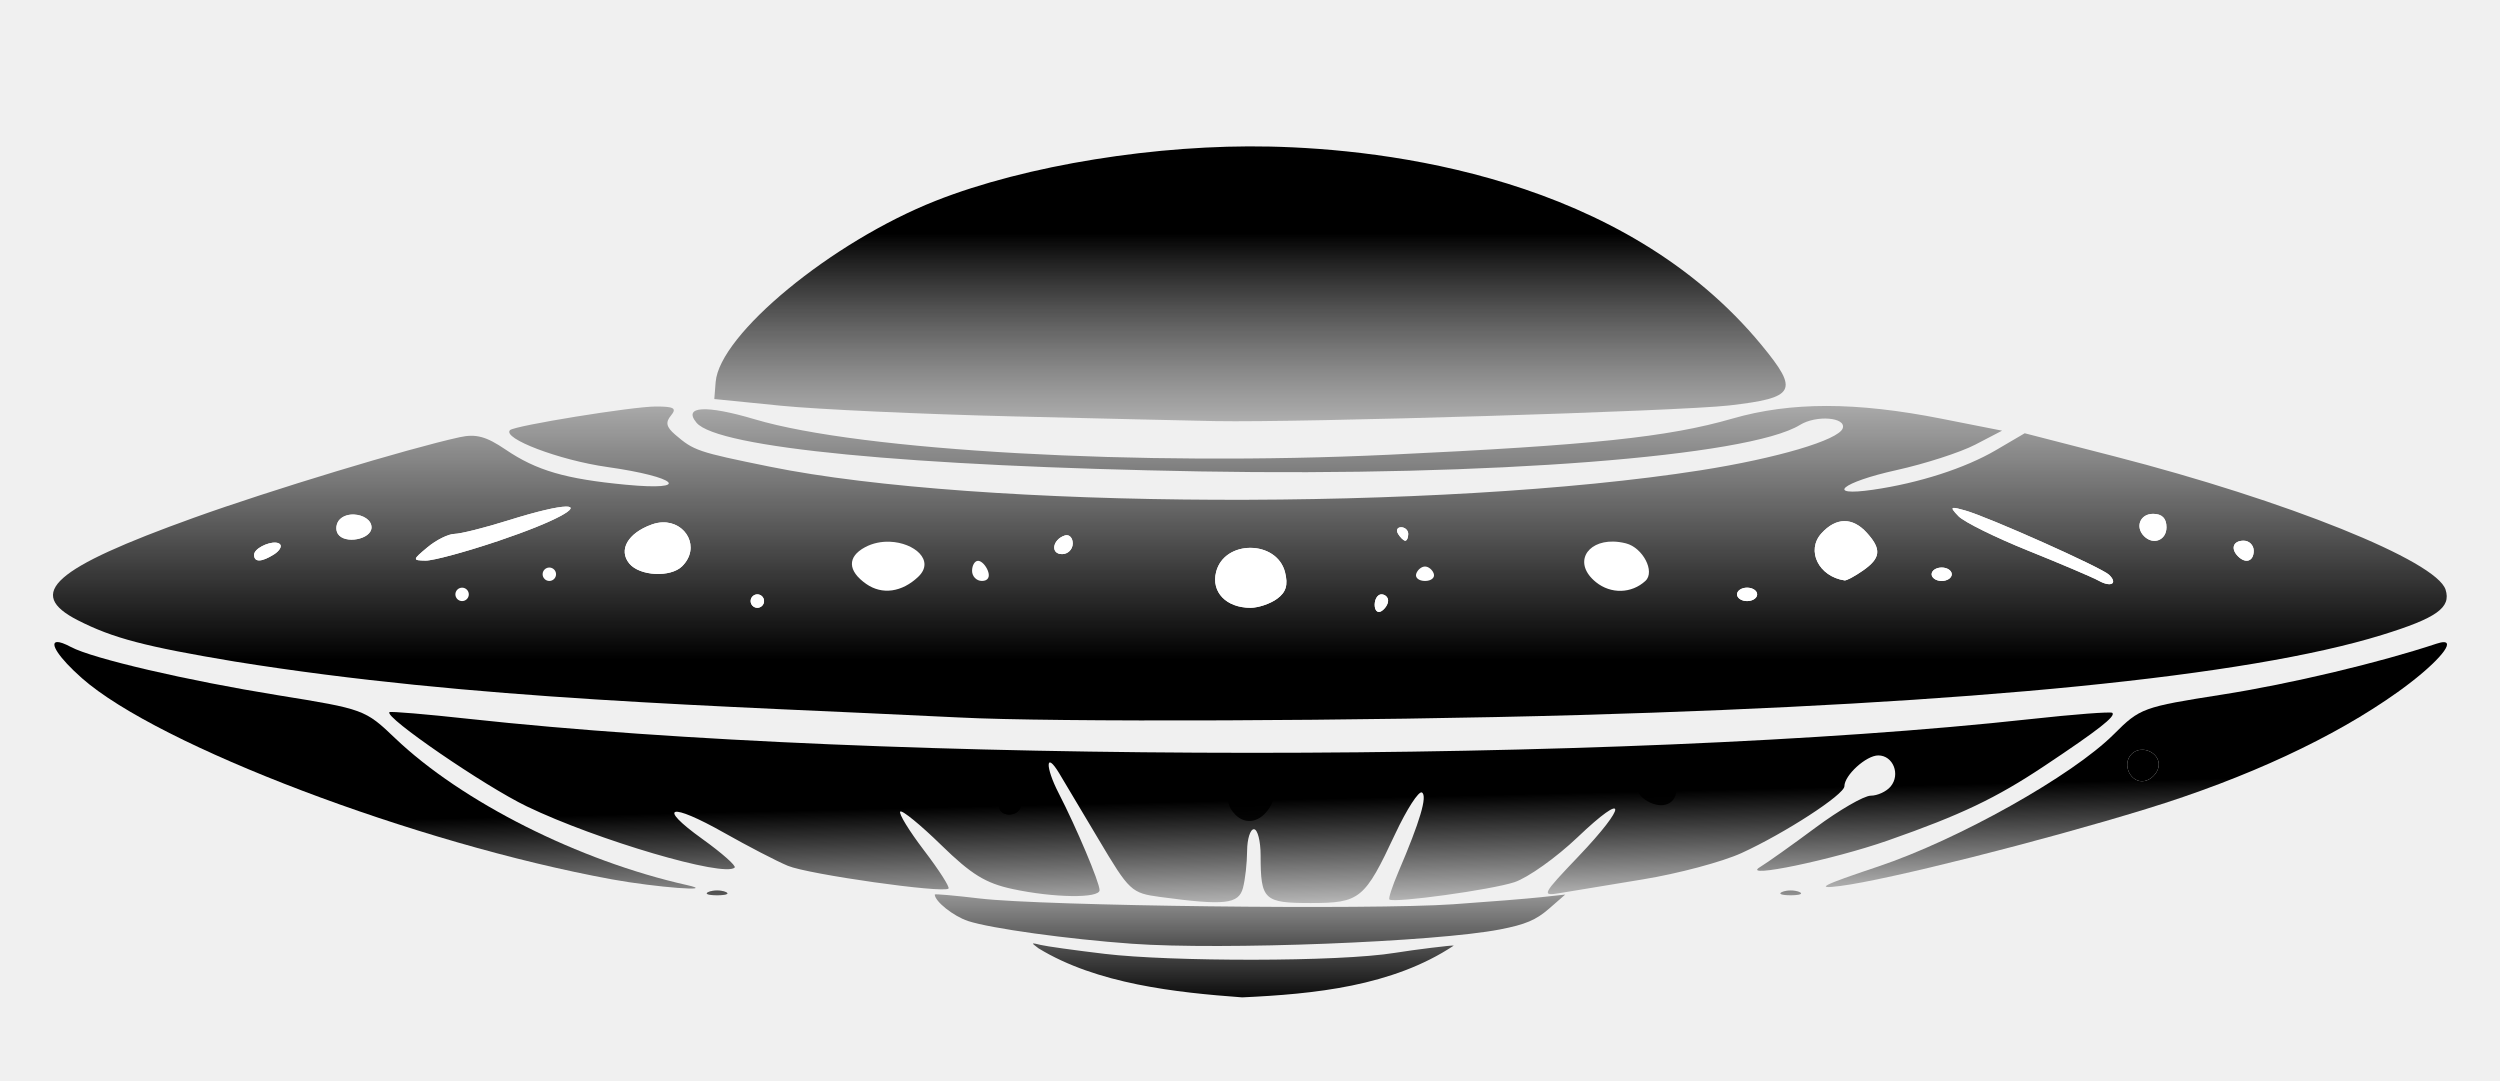
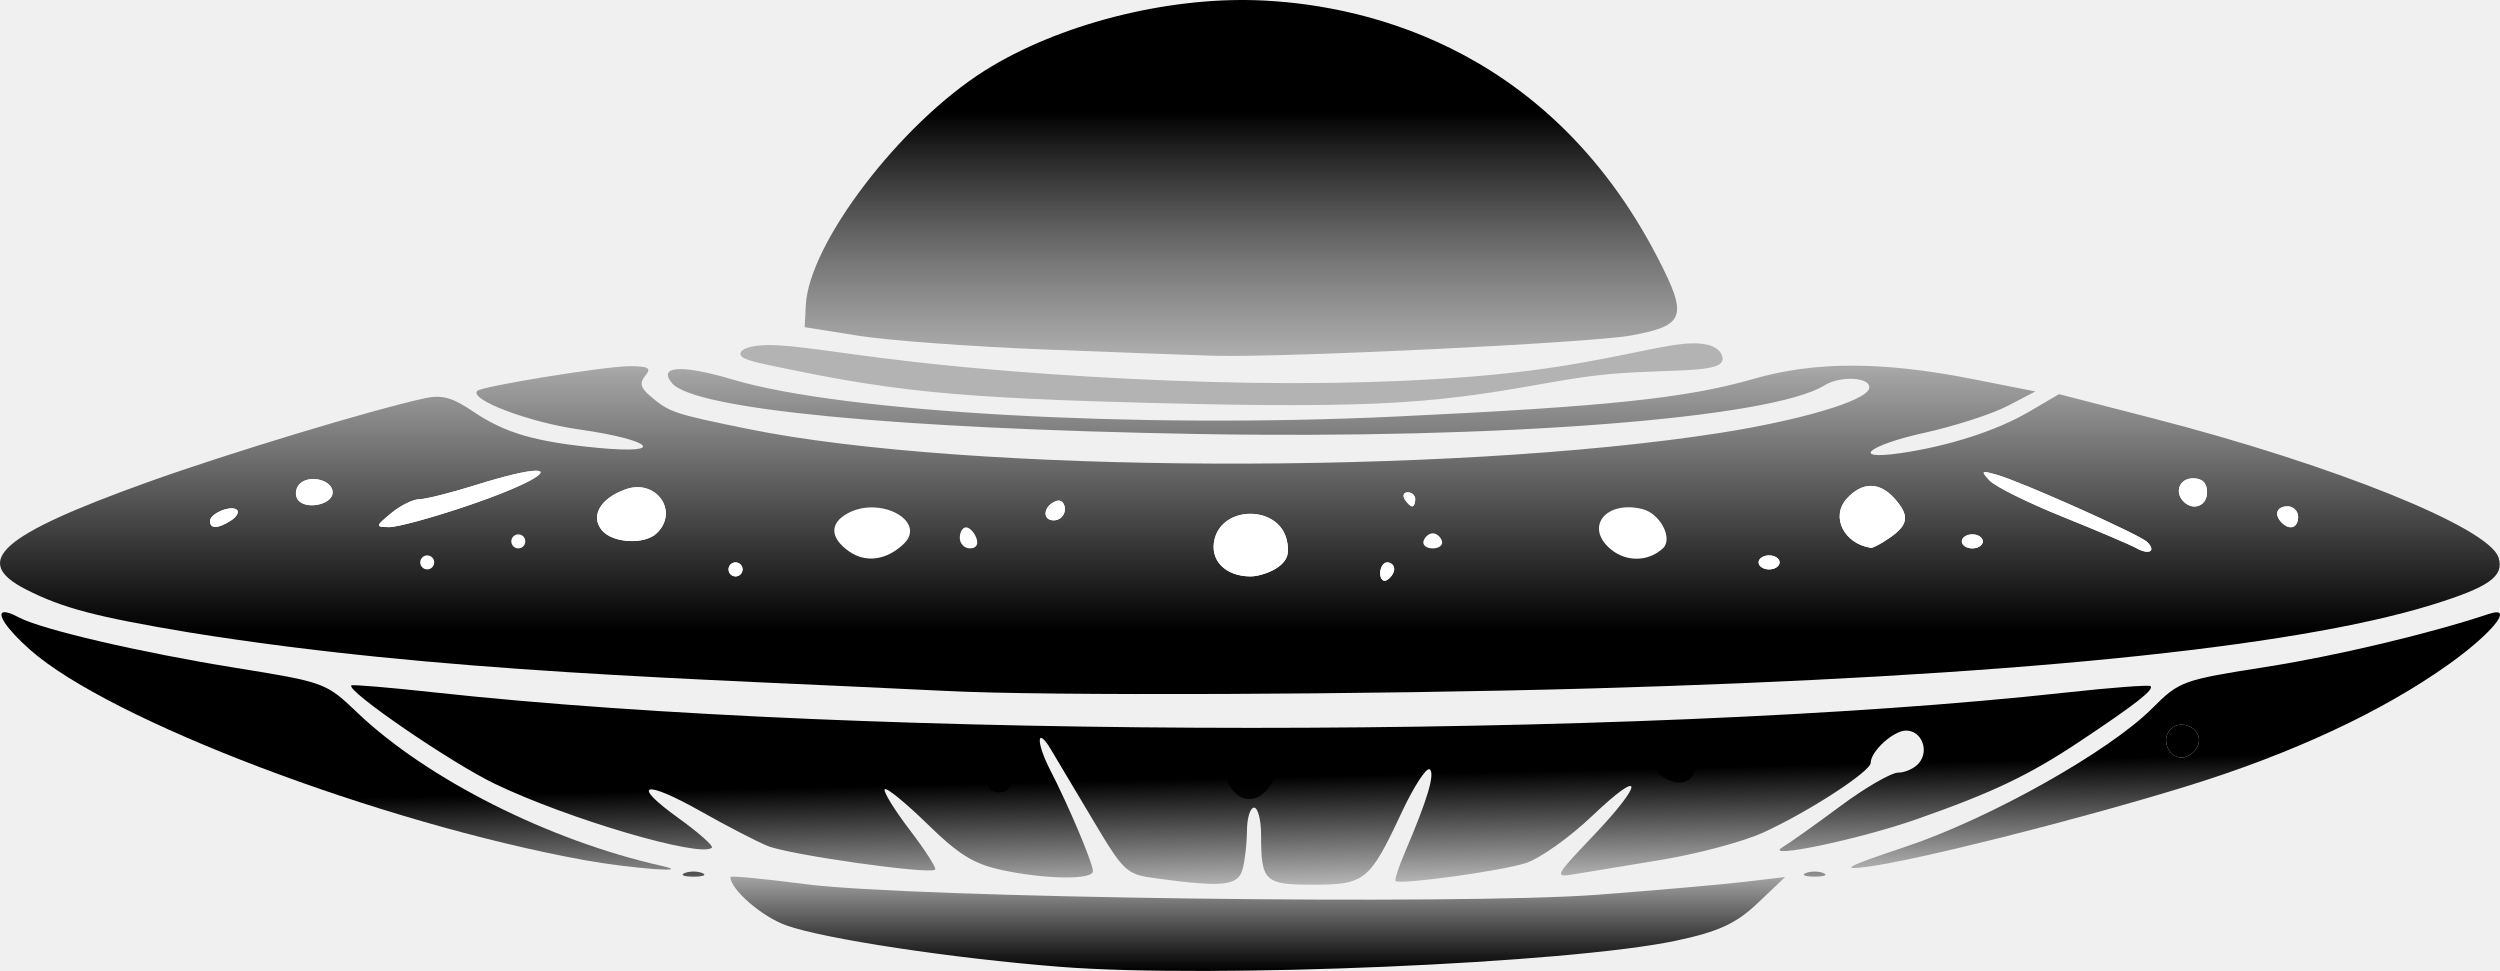
- <svg xmlns="http://www.w3.org/2000/svg" xmlns:xlink="http://www.w3.org/1999/xlink" version="1.1" id="svg1" width="356.778" height="154.187" viewBox="0 0 356.778 154.187">
+ <svg xmlns="http://www.w3.org/2000/svg" xmlns:xlink="http://www.w3.org/1999/xlink" version="1.1" id="svg1" width="341.655" height="132.691" viewBox="0 0 341.655 132.691">
  <defs id="defs1">
    <linearGradient id="linearGradient9">
      <stop style="stop-color:#000000;stop-opacity:1;" offset="0" id="stop9" />
      <stop style="stop-color:#000000;stop-opacity:0;" offset="1" id="stop10" />
    </linearGradient>
    <linearGradient id="linearGradient5">
      <stop style="stop-color:#000000;stop-opacity:1;" offset="0" id="stop5" />
      <stop style="stop-color:#000000;stop-opacity:0;" offset="1" id="stop6" />
    </linearGradient>
    <linearGradient id="linearGradient3">
      <stop style="stop-color:#000000;stop-opacity:1" offset="0" id="stop3" />
      <stop style="stop-color:#000000;stop-opacity:0;" offset="1" id="stop4" />
    </linearGradient>
    <linearGradient id="linearGradient1">
      <stop style="stop-color:#000000;stop-opacity:1" offset="0" id="stop1" />
      <stop style="stop-color:#808080;stop-opacity:0.184" offset="1" id="stop2" />
    </linearGradient>
-     <linearGradient xlink:href="#linearGradient1" id="linearGradient2" x1="178.683" y1="26.507" x2="178.683" y2="78.192" gradientUnits="userSpaceOnUse" gradientTransform="matrix(1.053276,0,0,0.7527048,-6.999044,13.36165)" />
-     <linearGradient xlink:href="#linearGradient3" id="linearGradient4" x1="171.465" y1="94.17" x2="171.465" y2="42.688" gradientUnits="userSpaceOnUse" />
+     <linearGradient xlink:href="#linearGradient1" id="linearGradient2" x1="178.683" y1="26.507" x2="178.683" y2="78.192" gradientUnits="userSpaceOnUse" gradientTransform="matrix(0.8212979,0,0,0.9333088,25.02591,-9.333026)" />
+     <linearGradient xlink:href="#linearGradient3" id="linearGradient4" x1="171.465" y1="94.17" x2="171.465" y2="42.688" gradientUnits="userSpaceOnUse" gradientTransform="translate(-7.561347,-7.965262)" />
    <linearGradient xlink:href="#linearGradient5" id="linearGradient6" x1="178.505" y1="114.227" x2="178.946" y2="133.789" gradientUnits="userSpaceOnUse" />
-     <linearGradient xlink:href="#linearGradient9" id="linearGradient10" x1="177.074" y1="152.187" x2="177.074" y2="111.503" gradientUnits="userSpaceOnUse" />
-     <linearGradient xlink:href="#linearGradient9" id="linearGradient7" gradientUnits="userSpaceOnUse" x1="177.074" y1="154.187" x2="177.074" y2="111.503" />
-     <linearGradient xlink:href="#linearGradient9" id="linearGradient8" gradientUnits="userSpaceOnUse" x1="177.074" y1="154.187" x2="177.074" y2="111.503" />
+     <linearGradient xlink:href="#linearGradient9" id="linearGradient8" gradientUnits="userSpaceOnUse" x1="176.691" y1="139.911" x2="176.691" y2="121.926" gradientTransform="matrix(0.9592314,0,0,1.047007,0.2427673,-13.83237)" />
+     <linearGradient xlink:href="#linearGradient5" id="linearGradient7" gradientUnits="userSpaceOnUse" x1="178.505" y1="114.227" x2="178.946" y2="133.789" />
+     <linearGradient xlink:href="#linearGradient5" id="linearGradient10" gradientUnits="userSpaceOnUse" x1="178.505" y1="114.227" x2="178.946" y2="133.789" />
+     <linearGradient xlink:href="#linearGradient5" id="linearGradient11" gradientUnits="userSpaceOnUse" x1="178.505" y1="114.227" x2="178.946" y2="133.789" />
+     <linearGradient xlink:href="#linearGradient5" id="linearGradient12" gradientUnits="userSpaceOnUse" x1="178.505" y1="114.227" x2="178.946" y2="133.789" />
+     <linearGradient xlink:href="#linearGradient5" id="linearGradient13" gradientUnits="userSpaceOnUse" x1="178.505" y1="114.227" x2="178.946" y2="133.789" />
+     <linearGradient xlink:href="#linearGradient5" id="linearGradient14" gradientUnits="userSpaceOnUse" x1="178.505" y1="114.227" x2="178.946" y2="133.789" />
+     <linearGradient xlink:href="#linearGradient5" id="linearGradient15" gradientUnits="userSpaceOnUse" x1="178.505" y1="114.227" x2="178.946" y2="133.789" />
+     <linearGradient xlink:href="#linearGradient5" id="linearGradient16" gradientUnits="userSpaceOnUse" x1="178.505" y1="114.227" x2="178.946" y2="133.789" />
+     <linearGradient xlink:href="#linearGradient5" id="linearGradient17" gradientUnits="userSpaceOnUse" x1="178.505" y1="114.227" x2="178.946" y2="133.789" />
+     <linearGradient xlink:href="#linearGradient5" id="linearGradient18" gradientUnits="userSpaceOnUse" x1="178.505" y1="114.227" x2="178.946" y2="133.789" />
+     <linearGradient xlink:href="#linearGradient5" id="linearGradient19" gradientUnits="userSpaceOnUse" x1="178.505" y1="114.227" x2="178.946" y2="133.789" />
+     <linearGradient xlink:href="#linearGradient5" id="linearGradient20" gradientUnits="userSpaceOnUse" x1="178.505" y1="114.227" x2="178.946" y2="133.789" />
+     <linearGradient xlink:href="#linearGradient5" id="linearGradient21" gradientUnits="userSpaceOnUse" x1="178.505" y1="114.227" x2="178.946" y2="133.789" />
+     <linearGradient xlink:href="#linearGradient5" id="linearGradient22" gradientUnits="userSpaceOnUse" x1="178.505" y1="114.227" x2="178.946" y2="133.789" />
+     <linearGradient xlink:href="#linearGradient5" id="linearGradient23" gradientUnits="userSpaceOnUse" x1="178.505" y1="114.227" x2="178.946" y2="133.789" />
+     <linearGradient xlink:href="#linearGradient5" id="linearGradient24" gradientUnits="userSpaceOnUse" x1="178.505" y1="114.227" x2="178.946" y2="133.789" />
+     <linearGradient xlink:href="#linearGradient5" id="linearGradient25" gradientUnits="userSpaceOnUse" x1="178.505" y1="114.227" x2="178.946" y2="133.789" />
  </defs>
-   <path d="m 260.706,57.935 c -4.893,0 -9.298,0.597 -13.463,1.799 -9.205,2.658 -20.05,3.799 -49.053,5.162 -35.475,1.667 -75.369,-0.561 -90.455,-5.052 -6.994,-2.082 -10.305,-1.891 -8.338,0.479 2.967,3.575 30.342,6.222 71.888,6.954 41.385,0.729 78.312,-2.136 85.598,-6.64 2.315,-1.431 6.618,-1.09 6.094,0.484 -0.557,1.67 -9.438,4.295 -20.288,5.996 C 205.548,72.943 139.699,72.681 109.809,66.589 99.555,64.5 99.025,64.32 96.355,62.028 95.086,60.938 94.94,60.28 95.753,59.301 c 0.863,-1.04 0.444,-1.289 -2.157,-1.289 -3.313,0 -20.171,2.734 -20.807,3.37 -1.177,1.177 7.037,4.293 13.87,5.263 10.072,1.43 12.178,3.434 2.66,2.531 C 80.706,68.359 76.555,67.146 72.168,64.169 69.375,62.274 67.926,61.884 65.59,62.396 58.203,64.014 38.58,69.961 27.675,73.886 7.58,81.117 3.557,84.676 11.124,88.527 c 5.004,2.547 9.545,3.741 22.351,5.88 34.179,5.5 68.83,6.267 103.336,7.981 v 0 c 13.335,0.7 58.15,0.524 88.579,-0.348 56.293,-1.613 95.391,-5.51 114.51,-11.415 7.848,-2.424 9.928,-3.903 9.112,-6.473 -1.304,-4.11 -22.603,-12.682 -47.312,-19.04 l -12.75,-3.281 -4.113,2.411 c -4.408,2.583 -10.982,4.701 -17.551,5.652 -6.951,1.007 -4.468,-1.07 3.352,-2.802 4.082,-0.904 9.145,-2.54 11.252,-3.636 l 3.83,-1.994 -8.619,-1.704 c -6.122,-1.21 -11.503,-1.818 -16.395,-1.822 z M 80.747,72.296 c 2.254,-0.04 -1.112,2.018 -9.516,4.859 -4.684,1.583 -9.404,2.866 -10.491,2.849 -1.902,-0.031 -1.89,-0.102 0.286,-1.915 1.243,-1.036 2.967,-1.887 3.83,-1.897 0.863,-0.01 4.3,-0.869 7.638,-1.915 4.347,-1.363 7.071,-1.96 8.252,-1.981 z m 198.056,0.189 c 0.241,-0.018 0.776,0.116 1.65,0.365 3.393,0.967 19.453,8.142 20.525,9.17 1.302,1.248 0.298,1.841 -1.455,0.86 -0.826,-0.462 -5.348,-2.388 -10.047,-4.279 -4.7,-1.892 -9.19,-4.113 -9.98,-4.936 -0.766,-0.798 -1.044,-1.153 -0.692,-1.18 z m 28.463,0.847 c 1.277,0 1.915,0.638 1.915,1.915 0,1.846 -1.875,2.594 -3.193,1.276 -1.318,-1.318 -0.568,-3.191 1.277,-3.191 z m -256.738,0.099 c 1.258,0.052 2.491,0.764 2.491,1.829 0,1.722 -3.855,2.455 -4.807,0.915 -0.373,-0.603 -0.242,-1.529 0.288,-2.059 0.51,-0.51 1.273,-0.716 2.027,-0.685 z m -11.188,4.006 c 0.262,0.017 0.479,0.09 0.621,0.232 0.304,0.304 -0.079,0.956 -0.855,1.446 -1.791,1.132 -2.845,1.155 -2.845,0.063 0,-0.863 1.945,-1.818 3.079,-1.741 z" id="path931" style="fill:url(#linearGradient4);stroke-width:0.958" />
-   <g id="g8" style="fill:url(#linearGradient10)" transform="matrix(0.598793,0,0,0.598793,71.23757,51.20687)">
-     <path d="m 127.323,139.33 c 0.21,-0.014 0.771,0.12 1.71,0.354 1.317,0.328 8.212,1.291 15.322,2.138 15.543,1.851 55.703,1.957 69.172,-0.25 4.477,-0.733 13.808,-1.877 13.989,-1.725 -14.648,9.724 -33.366,11.555 -50.441,12.341 -15.81,-1.163 -34.61,-3.191 -48.52,-11.683 -1.097,-0.812 -1.538,-1.153 -1.231,-1.175 z" id="path1093" style="fill:url(#linearGradient7);stroke-width:0.958" />
-     <path d="m 103.815,127.675 c 0,-0.183 4.83,0.242 10.733,0.946 14.947,1.783 93.303,2.737 112.842,1.375 8.296,-0.578 17.695,-1.334 20.886,-1.68 l 5.802,-0.63 -3.912,3.404 c -3.06,2.663 -5.584,3.729 -11.603,4.9 -15.33,2.982 -66.197,4.962 -87.754,3.417 -15.315,-1.098 -33.709,-3.65 -39.07,-5.42 -3.48,-1.149 -7.923,-4.689 -7.923,-6.312 z" id="path1079" style="fill:url(#linearGradient8);stroke-width:1.054" />
+   <path d="m 253.144,49.97 c -4.893,0 -9.298,0.597 -13.463,1.799 -9.205,2.658 -20.05,3.799 -49.053,5.162 -35.475,1.667 -75.369,-0.561 -90.455,-5.052 -6.994,-2.082 -10.305,-1.891 -8.338,0.479 2.967,3.575 30.342,6.222 71.888,6.954 41.385,0.729 78.312,-2.136 85.598,-6.64 2.315,-1.431 6.618,-1.09 6.094,0.484 -0.557,1.67 -9.438,4.295 -20.288,5.996 C 197.987,64.977 132.137,64.715 102.247,58.624 91.994,56.535 91.463,56.355 88.794,54.062 87.525,52.973 87.379,52.315 88.192,51.335 c 0.863,-1.04 0.444,-1.289 -2.157,-1.289 -3.313,0 -20.171,2.734 -20.807,3.37 -1.177,1.177 7.037,4.293 13.87,5.263 10.072,1.43 12.178,3.434 2.66,2.531 C 73.145,60.393 68.994,59.181 64.607,56.204 61.814,54.309 60.364,53.919 58.029,54.431 50.642,56.049 31.018,61.996 20.113,65.92 0.019,73.152 -4.005,76.71 3.563,80.561 c 5.004,2.547 9.545,3.741 22.351,5.88 34.179,5.5 68.83,6.267 103.336,7.981 v 0 c 13.335,0.7 58.15,0.524 88.579,-0.348 56.293,-1.613 95.391,-5.51 114.51,-11.415 7.848,-2.424 9.928,-3.903 9.112,-6.473 -1.304,-4.11 -22.603,-12.682 -47.312,-19.04 l -12.75,-3.281 -4.113,2.411 c -4.408,2.583 -10.982,4.701 -17.551,5.652 -6.951,1.007 -4.468,-1.07 3.352,-2.802 4.082,-0.904 9.145,-2.54 11.252,-3.636 l 3.83,-1.994 -8.619,-1.704 C 263.418,50.583 258.037,49.976 253.144,49.972 Z M 73.186,64.331 c 2.254,-0.04 -1.112,2.018 -9.516,4.859 -4.684,1.583 -9.404,2.866 -10.491,2.849 -1.902,-0.031 -1.89,-0.102 0.286,-1.915 1.243,-1.036 2.967,-1.887 3.83,-1.897 0.863,-0.01 4.3,-0.869 7.638,-1.915 4.347,-1.363 7.071,-1.96 8.252,-1.981 z m 198.056,0.189 c 0.241,-0.018 0.776,0.116 1.65,0.365 3.393,0.967 19.453,8.142 20.525,9.17 1.302,1.248 0.298,1.841 -1.455,0.86 -0.826,-0.462 -5.348,-2.388 -10.047,-4.279 -4.7,-1.892 -9.19,-4.113 -9.98,-4.936 -0.766,-0.798 -1.044,-1.153 -0.692,-1.18 z m 28.463,0.847 c 1.277,0 1.915,0.638 1.915,1.915 0,1.846 -1.875,2.594 -3.193,1.276 -1.318,-1.318 -0.568,-3.191 1.277,-3.191 z m -256.738,0.099 c 1.258,0.052 2.491,0.764 2.491,1.829 0,1.722 -3.855,2.455 -4.807,0.915 -0.373,-0.603 -0.242,-1.529 0.288,-2.059 0.51,-0.51 1.273,-0.716 2.027,-0.685 z m -11.188,4.006 c 0.262,0.017 0.479,0.09 0.621,0.232 0.304,0.304 -0.079,0.956 -0.855,1.446 -1.791,1.132 -2.845,1.155 -2.845,0.063 0,-0.863 1.945,-1.818 3.079,-1.741 z" id="path931" style="fill:url(#linearGradient4);stroke-width:0.958" />
+   <path d="m 99.825,119.844 c 0,-0.192 4.633,0.254 10.295,0.991 14.338,1.866 89.5,2.866 108.241,1.439 7.958,-0.606 16.974,-1.397 20.034,-1.758 l 5.565,-0.66 -3.752,3.564 c -2.935,2.789 -5.356,3.905 -11.13,5.131 -14.705,3.122 -63.498,5.196 -84.177,3.578 -14.69,-1.149 -32.335,-3.822 -37.478,-5.675 -3.338,-1.203 -7.6,-4.909 -7.6,-6.609 z" id="path1079" style="fill:url(#linearGradient8);stroke-width:1.056" />
+   <path d="m 189.579,76.858 c -0.527,0 -0.958,0.671 -0.958,1.493 0,0.821 0.431,1.227 0.958,0.901 0.527,-0.325 0.958,-0.999 0.958,-1.494 0,-0.496 -0.431,-0.9 -0.958,-0.9 z" style="fill:#ffffff;stroke-width:0.958" id="path987" />
+   <path d="m 189.579,76.858 c 0.527,0 0.958,0.404 0.958,0.9 0,0.496 -0.431,1.169 -0.958,1.494 -0.527,0.325 -0.958,-0.08 -0.958,-0.901 -1e-4,-0.821 0.431,-1.493 0.958,-1.493 z" style="fill:#ffffff;stroke-width:0.958" id="path986" />
+   <path d="m 100.521,76.858 c -0.527,0 -0.958,0.431 -0.958,0.958 0,0.527 0.431,0.958 0.958,0.958 0.527,0 0.958,-0.431 0.958,-0.958 0,-0.527 -0.431,-0.958 -0.958,-0.958 z" style="fill:#ffffff;stroke-width:0.958" id="path985" />
+   <path d="m 100.521,76.858 c 0.527,0 0.958,0.431 0.958,0.958 0,0.527 -0.431,0.958 -0.958,0.958 -0.527,0 -0.958,-0.431 -0.958,-0.958 -9e-5,-0.527 0.431,-0.958 0.958,-0.958 z" style="fill:#ffffff;stroke-width:0.958" id="path984" />
+   <path d="m 241.769,75.9 c -0.79,0 -1.436,0.431 -1.436,0.958 0,0.527 0.646,0.958 1.436,0.958 0.79,0 1.436,-0.431 1.436,-0.958 0,-0.527 -0.646,-0.958 -1.436,-0.958 z" style="fill:#ffffff;stroke-width:0.958" id="path981" />
+   <path d="m 241.769,75.9 c 0.79,0 1.436,0.431 1.436,0.958 -1e-4,0.527 -0.646,0.958 -1.436,0.958 -0.79,0 -1.436,-0.431 -1.436,-0.958 0,-0.527 0.646,-0.958 1.436,-0.958 z" style="fill:#ffffff;stroke-width:0.958" id="path980" />
+   <path d="m 58.386,75.9 c -0.527,0 -0.958,0.431 -0.958,0.958 0,0.527 0.431,0.958 0.958,0.958 0.527,0 0.958,-0.431 0.958,-0.958 0,-0.527 -0.431,-0.958 -0.958,-0.958 z" style="fill:#ffffff;stroke-width:0.958" id="path979" />
+   <path d="m 269.54,73.028 c -0.79,0 -1.436,0.431 -1.436,0.958 0,0.527 0.646,0.958 1.436,0.958 0.79,0 1.436,-0.431 1.436,-0.958 0,-0.527 -0.646,-0.958 -1.436,-0.958 z" style="fill:#ffffff;stroke-width:0.958" id="path974" />
+   <path d="m 70.835,73.028 c -0.527,0 -0.958,0.431 -0.958,0.958 0,0.527 0.431,0.958 0.958,0.958 0.527,0 0.958,-0.431 0.958,-0.958 0,-0.527 -0.431,-0.958 -0.958,-0.958 z" style="fill:#ffffff;stroke-width:0.958" id="path973" />
+   <path d="m 195.803,72.884 c -0.5,0 -1.064,0.463 -1.253,1.029 -0.189,0.566 0.375,1.031 1.253,1.031 0.878,0 1.442,-0.464 1.253,-1.031 -0.189,-0.566 -0.753,-1.029 -1.253,-1.029 z" style="fill:#ffffff;stroke-width:0.958" id="path972" />
+   <path d="m 132.019,72.07 c -0.47,0 -0.855,0.646 -0.855,1.436 0,0.79 0.633,1.436 1.406,1.436 0.857,0 1.191,-0.561 0.855,-1.436 -0.303,-0.79 -0.936,-1.436 -1.407,-1.436 z" style="fill:#ffffff;stroke-width:0.958" id="path970" />
+   <path d="m 170.911,70.22 c -2.17,-0.011 -4.34,1.135 -4.921,3.449 -0.718,2.86 1.443,5.104 4.915,5.104 1.115,0 2.819,-0.579 3.787,-1.287 v 0 c 1.28,-0.936 1.592,-1.964 1.139,-3.767 -0.582,-2.319 -2.751,-3.487 -4.921,-3.498 z" style="fill:#ffffff;stroke-width:0.958" id="path967" />
+   <path d="m 31.778,69.472 c -1.134,-0.077 -3.079,0.878 -3.079,1.741 0,1.091 1.054,1.069 2.845,-0.063 0.775,-0.49 1.159,-1.141 0.855,-1.446 -0.141,-0.141 -0.359,-0.214 -0.621,-0.232 z" style="fill:#ffffff;stroke-width:0.958" id="path966" />
+   <path d="m 119.417,69.345 c -1.174,-0.042 -2.41,0.186 -3.527,0.784 -2.555,1.367 -2.492,3.377 0.163,5.237 2.27,1.59 5.099,1.2 7.435,-1.023 2.425,-2.308 -0.547,-4.87 -4.07,-4.997 z" style="fill:#ffffff;stroke-width:0.958" id="path965" />
+   <path d="m 222.68,69.324 c -3.9,-0.082 -5.736,3.155 -2.484,5.789 2.126,1.722 5.092,1.646 7.064,-0.181 1.418,-1.314 -0.372,-4.749 -2.791,-5.357 -0.633,-0.159 -1.233,-0.239 -1.79,-0.251 z" style="fill:#ffffff;stroke-width:0.958" id="path964" />
+   <path d="m 312.632,69.197 c -1.495,0 -1.901,1.131 -0.799,2.233 1.102,1.102 2.235,0.699 2.235,-0.797 0,-0.79 -0.646,-1.436 -1.436,-1.436 z" style="fill:#ffffff;stroke-width:0.958" id="path962" />
+   <path d="m 312.632,69.197 c 0.79,0 1.436,0.646 1.436,1.436 0,1.495 -1.133,1.899 -2.235,0.797 -1.102,-1.102 -0.697,-2.233 0.799,-2.233 z" style="fill:#ffffff;stroke-width:0.958" id="path961" />
+   <path d="m 144.62,68.413 c -0.074,0 -0.15,0.019 -0.228,0.045 -1.776,0.592 -2.071,2.654 -0.38,2.654 0.834,0 1.517,-0.683 1.517,-1.517 0,-0.73 -0.392,-1.212 -0.909,-1.182 z" style="fill:#ffffff;stroke-width:0.958" id="path958" />
+   <path d="m 144.62,68.413 c 0.517,-0.031 0.909,0.452 0.909,1.182 -1e-4,0.834 -0.683,1.517 -1.517,1.517 -1.691,0 -1.396,-2.062 0.38,-2.654 0.079,-0.026 0.154,-0.04 0.228,-0.045 z m 26.291,1.807 c 2.17,0.011 4.339,1.178 4.921,3.498 0.452,1.803 0.141,2.831 -1.139,3.767 v 0 c -0.968,0.708 -2.672,1.287 -3.787,1.287 -3.472,0 -5.633,-2.244 -4.915,-5.104 0.581,-2.314 2.751,-3.46 4.921,-3.449 z" style="fill:#ffffff;stroke-width:0.958" id="path957" />
+   <path d="m 192.396,67.282 c -0.558,0 -0.748,0.431 -0.423,0.958 0.325,0.527 0.781,0.958 1.014,0.958 0.232,0 0.423,-0.431 0.423,-0.958 0,-0.527 -0.456,-0.958 -1.014,-0.958 z" style="fill:#ffffff;stroke-width:0.958" id="path954" />
+   <path d="m 192.396,67.282 c 0.558,0 1.014,0.431 1.014,0.958 -9e-5,0.527 -0.19,0.958 -0.423,0.958 -0.232,0 -0.688,-0.431 -1.014,-0.958 -0.326,-0.527 -0.135,-0.958 0.423,-0.958 z" style="fill:#ffffff;stroke-width:0.958" id="path953" />
+   <path d="m 86.983,66.582 c -0.479,0.015 -0.984,0.11 -1.504,0.296 -3.434,1.224 -4.832,3.649 -3.221,5.59 1.485,1.789 5.899,2.003 7.536,0.367 2.655,-2.656 0.544,-6.361 -2.811,-6.253 z" style="fill:#ffffff;stroke-width:0.958" id="path952" />
+   <path d="m 86.983,66.582 c 3.356,-0.108 5.467,3.597 2.811,6.253 -1.637,1.637 -6.051,1.422 -7.536,-0.367 -1.611,-1.941 -0.214,-4.366 3.221,-5.59 0.52,-0.185 1.024,-0.28 1.504,-0.296 z" style="fill:#ffffff;stroke-width:0.958" id="path951" />
+   <path d="m 255.634,66.405 c -1.104,0.014 -2.215,0.6 -3.26,1.754 -2.214,2.446 -0.385,6.154 3.307,6.707 0.278,0.041 1.463,-0.594 2.633,-1.414 2.541,-1.779 2.668,-3.031 0.544,-5.377 -1.021,-1.128 -2.12,-1.685 -3.224,-1.67 z" style="fill:#ffffff;stroke-width:0.958" id="path950" />
+   <path d="m 255.634,66.405 c 1.104,-0.014 2.204,0.542 3.224,1.67 2.124,2.346 1.996,3.598 -0.544,5.377 -1.171,0.82 -2.356,1.455 -2.633,1.414 -3.692,-0.553 -5.52,-4.261 -3.307,-6.707 1.045,-1.155 2.156,-1.74 3.26,-1.754 z m 13.906,6.623 c 0.79,0 1.436,0.431 1.436,0.958 -9e-5,0.527 -0.646,0.958 -1.436,0.958 -0.79,0 -1.436,-0.431 -1.436,-0.958 0,-0.527 0.646,-0.958 1.436,-0.958 z" style="fill:#ffffff;stroke-width:0.958" id="path949" />
+   <path d="m 42.967,65.466 c -0.755,-0.032 -1.517,0.174 -2.027,0.685 -0.53,0.53 -0.661,1.457 -0.288,2.059 0.952,1.54 4.807,0.807 4.807,-0.915 0,-1.065 -1.234,-1.777 -2.491,-1.829 z" style="fill:#ffffff;stroke-width:0.958" id="path948" />
+   <path d="m 299.704,65.367 c -1.846,0 -2.596,1.873 -1.277,3.191 1.318,1.318 3.193,0.57 3.193,-1.276 0,-1.277 -0.638,-1.915 -1.915,-1.915 z" style="fill:#ffffff;stroke-width:0.958" id="path947" />
+   <path d="m 271.242,64.519 c -0.352,0.027 -0.075,0.382 0.692,1.18 0.79,0.823 5.28,3.044 9.98,4.936 4.7,1.892 9.221,3.817 10.047,4.279 1.753,0.981 2.757,0.388 1.455,-0.86 -1.072,-1.028 -17.132,-8.203 -20.525,-9.17 -0.874,-0.249 -1.409,-0.383 -1.65,-0.365 z" style="fill:#ffffff;stroke-width:0.958" id="path946" />
+   <path d="m 73.186,64.331 c -1.181,0.021 -3.905,0.618 -8.252,1.981 -3.339,1.047 -6.775,1.908 -7.638,1.915 -0.863,0.01 -2.587,0.861 -3.83,1.897 -2.177,1.813 -2.188,1.885 -0.286,1.915 1.086,0.017 5.806,-1.265 10.491,-2.849 8.404,-2.841 11.771,-4.899 9.516,-4.859 z" style="fill:#ffffff;stroke-width:0.958" id="path945" />
+   <g id="g4" style="fill:url(#linearGradient6)" transform="translate(-7.561347,-7.965262)">
+     <path d="m 255.555,127.082 c -0.434,0 -0.868,0.067 -1.197,0.2 -0.658,0.266 -0.12,0.483 1.197,0.483 1.317,0 1.855,-0.217 1.197,-0.483 -0.329,-0.133 -0.763,-0.2 -1.197,-0.2 z" id="path1074" style="fill:url(#linearGradient7);stroke-width:0.958" />
+     <path d="m 255.555,127.082 c 0.434,0 0.868,0.067 1.197,0.2 0.658,0.266 0.12,0.483 -1.197,0.483 -1.317,0 -1.855,-0.217 -1.197,-0.483 0.329,-0.133 0.763,-0.2 1.197,-0.2 z" id="path1073" style="fill:url(#linearGradient10);stroke-width:0.958" />
+     <path d="m 102.337,127.082 c -0.434,0 -0.868,0.067 -1.197,0.2 -0.658,0.266 -0.12,0.483 1.197,0.483 1.317,0 1.855,-0.217 1.197,-0.483 -0.329,-0.133 -0.763,-0.2 -1.197,-0.2 z" id="path1072" style="fill:url(#linearGradient11);stroke-width:0.958" />
+     <path d="m 102.337,127.082 c 0.434,0 0.868,0.067 1.197,0.2 0.658,0.266 0.12,0.483 -1.197,0.483 -1.317,0 -1.855,-0.217 -1.197,-0.483 0.329,-0.133 0.763,-0.2 1.197,-0.2 z" id="path1071" style="fill:url(#linearGradient12);stroke-width:0.958" />
+     <path d="m 55.58,101.634 c -0.828,0.667 13.568,10.543 19.607,13.45 9.975,4.802 28.217,10.168 29.66,8.725 0.244,-0.244 -1.832,-2.079 -4.614,-4.077 -6.61,-4.749 -4.662,-5.279 3.153,-0.859 3.373,1.907 7.443,4.017 9.045,4.687 2.916,1.22 22.225,3.956 22.932,3.249 0.206,-0.206 -1.365,-2.656 -3.492,-5.445 -2.127,-2.789 -3.655,-5.283 -3.396,-5.542 0.259,-0.259 2.889,1.889 5.845,4.775 4.305,4.203 6.335,5.453 10.205,6.282 5.903,1.266 12.397,1.348 12.397,0.157 -1e-4,-1.095 -3.296,-8.908 -5.839,-13.84 -1.941,-3.764 -1.883,-6.088 0.071,-2.85 0.587,0.973 3.116,5.217 5.62,9.43 4.421,7.437 4.679,7.677 8.815,8.235 9.201,1.241 11.175,1.024 11.796,-1.292 0.318,-1.185 0.581,-3.555 0.591,-5.267 0.01,-1.712 0.444,-3.112 0.971,-3.112 0.527,0 0.958,1.688 0.958,3.752 0,6.339 0.465,6.782 7.135,6.782 7.051,0 7.699,-0.529 12.053,-9.832 1.66,-3.547 3.385,-6.221 3.834,-5.944 0.805,0.498 -0.267,4.116 -3.357,11.331 -0.87,2.032 -1.449,3.805 -1.287,3.939 0.653,0.539 14.552,-1.383 17.832,-2.465 1.929,-0.637 5.991,-3.526 9.026,-6.421 7.11,-6.782 7.186,-4.664 0.099,2.766 -5.178,5.429 -5.295,5.661 -2.633,5.207 1.532,-0.261 6.879,-1.144 11.882,-1.962 5.004,-0.818 11.324,-2.506 14.046,-3.752 6.204,-2.839 14.682,-8.345 14.682,-9.535 0,-1.571 3.107,-4.399 4.833,-4.399 2.116,0 3.198,2.709 1.769,4.431 -0.6,0.723 -1.878,1.315 -2.839,1.315 -0.961,0 -4.501,2.047 -7.869,4.549 -3.368,2.502 -6.947,5.044 -7.953,5.65 -2.837,1.709 10.414,-1.052 18.283,-3.81 10.42,-3.652 15.387,-6.019 22.321,-10.635 7.697,-5.125 10.235,-7.11 9.688,-7.575 -0.225,-0.192 -5.474,0.21 -11.667,0.89 -58.528,6.433 -163.941,6.416 -222.877,-0.034 -6.057,-0.663 -11.153,-1.092 -11.325,-0.954 z" id="path1004" style="fill:url(#linearGradient13);stroke-width:0.958" />
+     <path d="m 348.75,91.644 c -0.239,-9.57e-4 -0.574,0.066 -1.01,0.211 -8.266,2.743 -20.916,5.748 -30.584,7.266 -11.366,1.785 -11.751,1.926 -15.494,5.669 -5.908,5.908 -22.211,15.055 -33.655,18.883 -8.031,2.686 -9.116,3.245 -5.383,2.768 6.754,-0.863 28.691,-6.386 43.684,-10.998 14.37,-4.421 26.799,-10.2 35.884,-16.683 5.249,-3.745 8.233,-7.11 6.557,-7.117 z m -42.934,15.354 c 1.265,0.053 2.49,1.108 2.228,2.469 -0.177,0.917 -1.073,1.814 -1.99,1.99 -1.979,0.381 -3.312,-2.385 -1.853,-3.844 0.456,-0.456 1.041,-0.639 1.616,-0.615 z" id="path993" style="fill:url(#linearGradient14);fill-opacity:1;stroke-width:0.958" />
+     <path d="m 8.156,91.626 c -1.135,0.045 0.196,2.206 3.526,5.149 10.9,9.635 47.701,23.607 75.663,28.723 6.295,1.152 15.245,1.83 10.683,0.81 C 82.649,122.868 65.895,114.432 56.371,105.335 52.106,101.262 51.934,101.199 39.669,99.219 26.702,97.126 13.203,93.981 10.131,92.337 9.187,91.832 8.534,91.611 8.156,91.626 Z" id="path992" style="fill:url(#linearGradient15);stroke-width:0.958" />
+     <path d="m 143.858,113.688 c -0.822,-0.032 -1.302,0.437 -1.302,1.3 0,1.666 2.83,1.677 3.163,0.013 0.104,-0.519 -0.565,-1.091 -1.487,-1.268 -0.131,-0.025 -0.257,-0.04 -0.374,-0.045 z" style="fill:url(#linearGradient16);stroke-width:0.958" id="path1038" />
+     <path d="m 143.858,113.688 c 0.117,0 0.243,0.02 0.374,0.045 0.922,0.177 1.591,0.749 1.487,1.268 -0.333,1.664 -3.163,1.653 -3.163,-0.013 0,-0.863 0.479,-1.332 1.302,-1.3 z" style="fill:url(#linearGradient17);stroke-width:0.958" id="path1037" />
+     <path d="m 178.315,111.29 c -2.485,-0.073 -4.289,2.705 -2.024,4.97 1.536,1.536 3.618,1.079 4.945,-1.089 0.846,-1.381 0.694,-2.004 -0.748,-3.075 -0.728,-0.541 -1.478,-0.786 -2.173,-0.806 z" style="fill:url(#linearGradient18);stroke-width:0.958" id="path1029" />
+     <path d="m 237.057,109.929 c -0.473,-0.01 -1.017,0.081 -1.622,0.273 -2.331,0.74 -2.482,2.932 -0.288,4.16 2.164,1.211 4.128,0.348 4.128,-1.814 0,-1.684 -0.798,-2.593 -2.218,-2.618 z" style="fill:url(#linearGradient19);stroke-width:0.958" id="path1026" />
+     <path d="m 120.724,109.88 c -1.418,0.05 -2.423,1.467 -1.76,3.195 0.729,1.898 4.919,1.577 4.919,-0.378 0,-0.733 -0.742,-1.799 -1.65,-2.372 -0.517,-0.326 -1.037,-0.462 -1.509,-0.445 z" style="fill:url(#linearGradient20);stroke-width:0.958" id="path1025" />
+     <path d="m 221.081,109.721 c -0.527,0 -0.958,0.431 -0.958,0.958 0,0.527 0.431,0.958 0.958,0.958 0.527,0 0.958,-0.431 0.958,-0.958 0,-0.527 -0.431,-0.958 -0.958,-0.958 z" style="fill:url(#linearGradient21);stroke-width:0.958" id="path1024" />
+     <path d="m 89.005,108.1 c -0.308,0.01 -0.619,0.055 -0.926,0.151 -2.196,0.697 -2.76,3.886 -0.825,4.666 2.408,0.972 4.623,0.597 5.188,-0.877 0.733,-1.911 -1.279,-3.976 -3.438,-3.941 z" style="fill:url(#linearGradient22);stroke-width:0.958" id="path1023" />
+     <path d="m 305.816,106.998 c -0.575,-0.024 -1.16,0.159 -1.616,0.615 -1.459,1.459 -0.126,4.225 1.853,3.844 0.917,-0.177 1.814,-1.073 1.99,-1.99 0.262,-1.361 -0.963,-2.416 -2.228,-2.469 z" style="fill:url(#linearGradient23);stroke-width:0.958" id="path1017" />
+     <path d="m 50.259,106.877 c -0.853,0.034 -1.549,0.551 -1.549,1.661 0,2.302 0.797,3.099 3.099,3.099 1.342,0 1.742,-0.568 1.517,-2.155 -0.237,-1.671 -1.821,-2.655 -3.067,-2.605 z" style="fill:url(#linearGradient24);stroke-width:0.958" id="path1016" />
+     <path d="m 42.965,105.891 c -0.527,0 -0.958,0.646 -0.958,1.436 0,0.79 0.431,1.436 0.958,1.436 0.527,0 0.958,-0.646 0.958,-1.436 0,-0.79 -0.431,-1.436 -0.958,-1.436 z" style="fill:url(#linearGradient25);stroke-width:0.958" id="path1014" />
  </g>
-   <path d="m 197.14,84.823 c -0.527,0 -0.958,0.671 -0.958,1.493 0,0.821 0.431,1.227 0.958,0.901 0.527,-0.325 0.958,-0.999 0.958,-1.494 0,-0.496 -0.431,-0.9 -0.958,-0.9 z" style="fill:#ffffff;stroke-width:0.958" id="path987" />
-   <path d="m 197.14,84.823 c 0.527,0 0.958,0.404 0.958,0.9 0,0.496 -0.431,1.169 -0.958,1.494 -0.527,0.325 -0.958,-0.08 -0.958,-0.901 -1e-4,-0.821 0.431,-1.493 0.958,-1.493 z" style="fill:#ffffff;stroke-width:0.958" id="path986" />
-   <path d="m 108.082,84.823 c -0.527,0 -0.958,0.431 -0.958,0.958 0,0.527 0.431,0.958 0.958,0.958 0.527,0 0.958,-0.431 0.958,-0.958 0,-0.527 -0.431,-0.958 -0.958,-0.958 z" style="fill:#ffffff;stroke-width:0.958" id="path985" />
-   <path d="m 108.082,84.823 c 0.527,0 0.958,0.431 0.958,0.958 0,0.527 -0.431,0.958 -0.958,0.958 -0.527,0 -0.958,-0.431 -0.958,-0.958 -9e-5,-0.527 0.431,-0.958 0.958,-0.958 z" style="fill:#ffffff;stroke-width:0.958" id="path984" />
-   <path d="m 249.33,83.866 c -0.79,0 -1.436,0.431 -1.436,0.958 0,0.527 0.646,0.958 1.436,0.958 0.79,0 1.436,-0.431 1.436,-0.958 0,-0.527 -0.646,-0.958 -1.436,-0.958 z" style="fill:#ffffff;stroke-width:0.958" id="path981" />
-   <path d="m 249.33,83.866 c 0.79,0 1.436,0.431 1.436,0.958 -1e-4,0.527 -0.646,0.958 -1.436,0.958 -0.79,0 -1.436,-0.431 -1.436,-0.958 0,-0.527 0.646,-0.958 1.436,-0.958 z" style="fill:#ffffff;stroke-width:0.958" id="path980" />
-   <path d="m 65.947,83.866 c -0.527,0 -0.958,0.431 -0.958,0.958 0,0.527 0.431,0.958 0.958,0.958 0.527,0 0.958,-0.431 0.958,-0.958 0,-0.527 -0.431,-0.958 -0.958,-0.958 z" style="fill:#ffffff;stroke-width:0.958" id="path979" />
-   <path d="m 277.101,80.993 c -0.79,0 -1.436,0.431 -1.436,0.958 0,0.527 0.646,0.958 1.436,0.958 0.79,0 1.436,-0.431 1.436,-0.958 0,-0.527 -0.646,-0.958 -1.436,-0.958 z" style="fill:#ffffff;stroke-width:0.958" id="path974" />
-   <path d="m 78.396,80.993 c -0.527,0 -0.958,0.431 -0.958,0.958 0,0.527 0.431,0.958 0.958,0.958 0.527,0 0.958,-0.431 0.958,-0.958 0,-0.527 -0.431,-0.958 -0.958,-0.958 z" style="fill:#ffffff;stroke-width:0.958" id="path973" />
-   <path d="m 203.365,80.849 c -0.5,0 -1.064,0.463 -1.253,1.029 -0.189,0.566 0.375,1.031 1.253,1.031 0.878,0 1.442,-0.464 1.253,-1.031 -0.189,-0.566 -0.753,-1.029 -1.253,-1.029 z" style="fill:#ffffff;stroke-width:0.958" id="path972" />
-   <path d="m 139.581,80.035 c -0.47,0 -0.855,0.646 -0.855,1.436 0,0.79 0.633,1.436 1.406,1.436 0.857,0 1.191,-0.561 0.855,-1.436 -0.303,-0.79 -0.936,-1.436 -1.407,-1.436 z" style="fill:#ffffff;stroke-width:0.958" id="path970" />
-   <path d="m 178.472,78.185 c -2.17,-0.011 -4.34,1.135 -4.921,3.449 -0.718,2.86 1.443,5.104 4.915,5.104 1.115,0 2.819,-0.579 3.787,-1.287 v 0 c 1.28,-0.936 1.592,-1.964 1.139,-3.767 -0.582,-2.319 -2.751,-3.487 -4.921,-3.498 z" style="fill:#ffffff;stroke-width:0.958" id="path967" />
-   <path d="m 39.34,77.437 c -1.134,-0.077 -3.079,0.878 -3.079,1.741 0,1.091 1.054,1.069 2.845,-0.063 0.775,-0.49 1.159,-1.141 0.855,-1.446 -0.141,-0.141 -0.359,-0.214 -0.621,-0.232 z" style="fill:#ffffff;stroke-width:0.958" id="path966" />
-   <path d="m 126.978,77.31 c -1.174,-0.042 -2.41,0.186 -3.527,0.784 -2.555,1.367 -2.492,3.377 0.163,5.237 2.27,1.59 5.099,1.2 7.435,-1.023 2.425,-2.308 -0.547,-4.87 -4.07,-4.997 z" style="fill:#ffffff;stroke-width:0.958" id="path965" />
-   <path d="m 230.242,77.29 c -3.9,-0.082 -5.736,3.155 -2.484,5.789 2.126,1.722 5.092,1.646 7.064,-0.181 1.418,-1.314 -0.372,-4.749 -2.791,-5.357 -0.633,-0.159 -1.233,-0.239 -1.79,-0.251 z" style="fill:#ffffff;stroke-width:0.958" id="path964" />
-   <path d="m 320.194,77.162 c -1.495,0 -1.901,1.131 -0.799,2.233 1.102,1.102 2.235,0.699 2.235,-0.797 0,-0.79 -0.646,-1.436 -1.436,-1.436 z" style="fill:#ffffff;stroke-width:0.958" id="path962" />
-   <path d="m 320.194,77.162 c 0.79,0 1.436,0.646 1.436,1.436 0,1.495 -1.133,1.899 -2.235,0.797 -1.102,-1.102 -0.697,-2.233 0.799,-2.233 z" style="fill:#ffffff;stroke-width:0.958" id="path961" />
-   <path d="m 152.181,76.379 c -0.074,0 -0.15,0.019 -0.228,0.045 -1.776,0.592 -2.071,2.654 -0.38,2.654 0.834,0 1.517,-0.683 1.517,-1.517 0,-0.73 -0.392,-1.212 -0.909,-1.182 z" style="fill:#ffffff;stroke-width:0.958" id="path958" />
-   <path d="m 152.181,76.379 c 0.517,-0.031 0.909,0.452 0.909,1.182 -1e-4,0.834 -0.683,1.517 -1.517,1.517 -1.691,0 -1.396,-2.062 0.38,-2.654 0.079,-0.026 0.154,-0.04 0.228,-0.045 z m 26.291,1.807 c 2.17,0.011 4.339,1.178 4.921,3.498 0.452,1.803 0.141,2.831 -1.139,3.767 v 0 c -0.968,0.708 -2.672,1.287 -3.787,1.287 -3.472,0 -5.633,-2.244 -4.915,-5.104 0.581,-2.314 2.751,-3.46 4.921,-3.449 z" style="fill:#ffffff;stroke-width:0.958" id="path957" />
-   <path d="m 199.957,75.247 c -0.558,0 -0.748,0.431 -0.423,0.958 0.325,0.527 0.781,0.958 1.014,0.958 0.232,0 0.423,-0.431 0.423,-0.958 0,-0.527 -0.456,-0.958 -1.014,-0.958 z" style="fill:#ffffff;stroke-width:0.958" id="path954" />
-   <path d="m 199.957,75.247 c 0.558,0 1.014,0.431 1.014,0.958 -9e-5,0.527 -0.19,0.958 -0.423,0.958 -0.232,0 -0.688,-0.431 -1.014,-0.958 -0.326,-0.527 -0.135,-0.958 0.423,-0.958 z" style="fill:#ffffff;stroke-width:0.958" id="path953" />
-   <path d="m 94.545,74.548 c -0.479,0.015 -0.984,0.11 -1.504,0.296 -3.434,1.224 -4.832,3.649 -3.221,5.59 1.485,1.789 5.899,2.003 7.536,0.367 2.655,-2.656 0.544,-6.361 -2.811,-6.253 z" style="fill:#ffffff;stroke-width:0.958" id="path952" />
-   <path d="m 94.545,74.548 c 3.356,-0.108 5.467,3.597 2.811,6.253 -1.637,1.637 -6.051,1.422 -7.536,-0.367 -1.611,-1.941 -0.214,-4.366 3.221,-5.59 0.52,-0.185 1.024,-0.28 1.504,-0.296 z" style="fill:#ffffff;stroke-width:0.958" id="path951" />
-   <path d="m 263.195,74.37 c -1.104,0.014 -2.215,0.6 -3.26,1.754 -2.214,2.446 -0.385,6.154 3.307,6.707 0.278,0.041 1.463,-0.594 2.633,-1.414 2.541,-1.779 2.668,-3.031 0.544,-5.377 -1.021,-1.128 -2.12,-1.685 -3.224,-1.67 z" style="fill:#ffffff;stroke-width:0.958" id="path950" />
-   <path d="m 263.195,74.37 c 1.104,-0.014 2.204,0.542 3.224,1.67 2.124,2.346 1.996,3.598 -0.544,5.377 -1.171,0.82 -2.356,1.455 -2.633,1.414 -3.692,-0.553 -5.52,-4.261 -3.307,-6.707 1.045,-1.155 2.156,-1.74 3.26,-1.754 z m 13.906,6.623 c 0.79,0 1.436,0.431 1.436,0.958 -9e-5,0.527 -0.646,0.958 -1.436,0.958 -0.79,0 -1.436,-0.431 -1.436,-0.958 0,-0.527 0.646,-0.958 1.436,-0.958 z" style="fill:#ffffff;stroke-width:0.958" id="path949" />
-   <path d="m 50.528,73.431 c -0.755,-0.032 -1.517,0.174 -2.027,0.685 -0.53,0.53 -0.661,1.457 -0.288,2.059 0.952,1.54 4.807,0.807 4.807,-0.915 0,-1.065 -1.234,-1.777 -2.491,-1.829 z" style="fill:#ffffff;stroke-width:0.958" id="path948" />
-   <path d="m 307.266,73.332 c -1.846,0 -2.596,1.873 -1.277,3.191 1.318,1.318 3.193,0.57 3.193,-1.276 0,-1.277 -0.638,-1.915 -1.915,-1.915 z" style="fill:#ffffff;stroke-width:0.958" id="path947" />
-   <path d="m 278.803,72.485 c -0.352,0.027 -0.075,0.382 0.692,1.18 0.79,0.823 5.28,3.044 9.98,4.936 4.7,1.892 9.221,3.817 10.047,4.279 1.753,0.981 2.757,0.388 1.455,-0.86 -1.072,-1.028 -17.132,-8.203 -20.525,-9.17 -0.874,-0.249 -1.409,-0.383 -1.65,-0.365 z" style="fill:#ffffff;stroke-width:0.958" id="path946" />
-   <path d="m 80.747,72.296 c -1.181,0.021 -3.905,0.618 -8.252,1.981 -3.339,1.047 -6.775,1.908 -7.638,1.915 -0.863,0.01 -2.587,0.861 -3.83,1.897 -2.177,1.813 -2.188,1.885 -0.286,1.915 1.086,0.017 5.806,-1.265 10.491,-2.849 8.404,-2.841 11.771,-4.899 9.516,-4.859 z" style="fill:#ffffff;stroke-width:0.958" id="path945" />
-   <g id="g4" style="fill:url(#linearGradient6)">
-     <path d="m 255.555,127.082 c -0.434,0 -0.868,0.067 -1.197,0.2 -0.658,0.266 -0.12,0.483 1.197,0.483 1.317,0 1.855,-0.217 1.197,-0.483 -0.329,-0.133 -0.763,-0.2 -1.197,-0.2 z" id="path1074" style="fill:url(#linearGradient6);stroke-width:0.958" />
-     <path d="m 255.555,127.082 c 0.434,0 0.868,0.067 1.197,0.2 0.658,0.266 0.12,0.483 -1.197,0.483 -1.317,0 -1.855,-0.217 -1.197,-0.483 0.329,-0.133 0.763,-0.2 1.197,-0.2 z" id="path1073" style="fill:url(#linearGradient6);stroke-width:0.958" />
-     <path d="m 102.337,127.082 c -0.434,0 -0.868,0.067 -1.197,0.2 -0.658,0.266 -0.12,0.483 1.197,0.483 1.317,0 1.855,-0.217 1.197,-0.483 -0.329,-0.133 -0.763,-0.2 -1.197,-0.2 z" id="path1072" style="fill:url(#linearGradient6);stroke-width:0.958" />
-     <path d="m 102.337,127.082 c 0.434,0 0.868,0.067 1.197,0.2 0.658,0.266 0.12,0.483 -1.197,0.483 -1.317,0 -1.855,-0.217 -1.197,-0.483 0.329,-0.133 0.763,-0.2 1.197,-0.2 z" id="path1071" style="fill:url(#linearGradient6);stroke-width:0.958" />
-     <path d="m 55.58,101.634 c -0.828,0.667 13.568,10.543 19.607,13.45 9.975,4.802 28.217,10.168 29.66,8.725 0.244,-0.244 -1.832,-2.079 -4.614,-4.077 -6.61,-4.749 -4.662,-5.279 3.153,-0.859 3.373,1.907 7.443,4.017 9.045,4.687 2.916,1.22 22.225,3.956 22.932,3.249 0.206,-0.206 -1.365,-2.656 -3.492,-5.445 -2.127,-2.789 -3.655,-5.283 -3.396,-5.542 0.259,-0.259 2.889,1.889 5.845,4.775 4.305,4.203 6.335,5.453 10.205,6.282 5.903,1.266 12.397,1.348 12.397,0.157 -1e-4,-1.095 -3.296,-8.908 -5.839,-13.84 -1.941,-3.764 -1.883,-6.088 0.071,-2.85 0.587,0.973 3.116,5.217 5.62,9.43 4.421,7.437 4.679,7.677 8.815,8.235 9.201,1.241 11.175,1.024 11.796,-1.292 0.318,-1.185 0.581,-3.555 0.591,-5.267 0.01,-1.712 0.444,-3.112 0.971,-3.112 0.527,0 0.958,1.688 0.958,3.752 0,6.339 0.465,6.782 7.135,6.782 7.051,0 7.699,-0.529 12.053,-9.832 1.66,-3.547 3.385,-6.221 3.834,-5.944 0.805,0.498 -0.267,4.116 -3.357,11.331 -0.87,2.032 -1.449,3.805 -1.287,3.939 0.653,0.539 14.552,-1.383 17.832,-2.465 1.929,-0.637 5.991,-3.526 9.026,-6.421 7.11,-6.782 7.186,-4.664 0.099,2.766 -5.178,5.429 -5.295,5.661 -2.633,5.207 1.532,-0.261 6.879,-1.144 11.882,-1.962 5.004,-0.818 11.324,-2.506 14.046,-3.752 6.204,-2.839 14.682,-8.345 14.682,-9.535 0,-1.571 3.107,-4.399 4.833,-4.399 2.116,0 3.198,2.709 1.769,4.431 -0.6,0.723 -1.878,1.315 -2.839,1.315 -0.961,0 -4.501,2.047 -7.869,4.549 -3.368,2.502 -6.947,5.044 -7.953,5.65 -2.837,1.709 10.414,-1.052 18.283,-3.81 10.42,-3.652 15.387,-6.019 22.321,-10.635 7.697,-5.125 10.235,-7.11 9.688,-7.575 -0.225,-0.192 -5.474,0.21 -11.667,0.89 -58.528,6.433 -163.941,6.416 -222.877,-0.034 -6.057,-0.663 -11.153,-1.092 -11.325,-0.954 z" id="path1004" style="fill:url(#linearGradient6);stroke-width:0.958" />
-     <path d="m 348.75,91.644 c -0.239,-9.57e-4 -0.574,0.066 -1.01,0.211 -8.266,2.743 -20.916,5.748 -30.584,7.266 -11.366,1.785 -11.751,1.926 -15.494,5.669 -5.908,5.908 -22.211,15.055 -33.655,18.883 -8.031,2.686 -9.116,3.245 -5.383,2.768 6.754,-0.863 28.691,-6.386 43.684,-10.998 14.37,-4.421 26.799,-10.2 35.884,-16.683 5.249,-3.745 8.233,-7.11 6.557,-7.117 z m -42.934,15.354 c 1.265,0.053 2.49,1.108 2.228,2.469 -0.177,0.917 -1.073,1.814 -1.99,1.99 -1.979,0.381 -3.312,-2.385 -1.853,-3.844 0.456,-0.456 1.041,-0.639 1.616,-0.615 z" id="path993" style="stroke-width:0.958;fill:url(#linearGradient6);fill-opacity:1" />
-     <path d="m 8.156,91.626 c -1.135,0.045 0.196,2.206 3.526,5.149 10.9,9.635 47.701,23.607 75.663,28.723 6.295,1.152 15.245,1.83 10.683,0.81 C 82.649,122.868 65.895,114.432 56.371,105.335 52.106,101.262 51.934,101.199 39.669,99.219 26.702,97.126 13.203,93.981 10.131,92.337 9.187,91.832 8.534,91.611 8.156,91.626 Z" id="path992" style="fill:url(#linearGradient6);stroke-width:0.958" />
-     <path d="m 143.858,113.688 c -0.822,-0.032 -1.302,0.437 -1.302,1.3 0,1.666 2.83,1.677 3.163,0.013 0.104,-0.519 -0.565,-1.091 -1.487,-1.268 -0.131,-0.025 -0.257,-0.04 -0.374,-0.045 z" style="fill:url(#linearGradient6);stroke-width:0.958" id="path1038" />
-     <path d="m 143.858,113.688 c 0.117,0 0.243,0.02 0.374,0.045 0.922,0.177 1.591,0.749 1.487,1.268 -0.333,1.664 -3.163,1.653 -3.163,-0.013 0,-0.863 0.479,-1.332 1.302,-1.3 z" style="fill:url(#linearGradient6);stroke-width:0.958" id="path1037" />
-     <path d="m 178.315,111.29 c -2.485,-0.073 -4.289,2.705 -2.024,4.97 1.536,1.536 3.618,1.079 4.945,-1.089 0.846,-1.381 0.694,-2.004 -0.748,-3.075 -0.728,-0.541 -1.478,-0.786 -2.173,-0.806 z" style="fill:url(#linearGradient6);stroke-width:0.958" id="path1029" />
-     <path d="m 237.057,109.929 c -0.473,-0.01 -1.017,0.081 -1.622,0.273 -2.331,0.74 -2.482,2.932 -0.288,4.16 2.164,1.211 4.128,0.348 4.128,-1.814 0,-1.684 -0.798,-2.593 -2.218,-2.618 z" style="fill:url(#linearGradient6);stroke-width:0.958" id="path1026" />
-     <path d="m 120.724,109.88 c -1.418,0.05 -2.423,1.467 -1.76,3.195 0.729,1.898 4.919,1.577 4.919,-0.378 0,-0.733 -0.742,-1.799 -1.65,-2.372 -0.517,-0.326 -1.037,-0.462 -1.509,-0.445 z" style="fill:url(#linearGradient6);stroke-width:0.958" id="path1025" />
-     <path d="m 221.081,109.721 c -0.527,0 -0.958,0.431 -0.958,0.958 0,0.527 0.431,0.958 0.958,0.958 0.527,0 0.958,-0.431 0.958,-0.958 0,-0.527 -0.431,-0.958 -0.958,-0.958 z" style="fill:url(#linearGradient6);stroke-width:0.958" id="path1024" />
-     <path d="m 89.005,108.1 c -0.308,0.01 -0.619,0.055 -0.926,0.151 -2.196,0.697 -2.76,3.886 -0.825,4.666 2.408,0.972 4.623,0.597 5.188,-0.877 0.733,-1.911 -1.279,-3.976 -3.438,-3.941 z" style="fill:url(#linearGradient6);stroke-width:0.958" id="path1023" />
-     <path d="m 305.816,106.998 c -0.575,-0.024 -1.16,0.159 -1.616,0.615 -1.459,1.459 -0.126,4.225 1.853,3.844 0.917,-0.177 1.814,-1.073 1.99,-1.99 0.262,-1.361 -0.963,-2.416 -2.228,-2.469 z" style="fill:url(#linearGradient6);stroke-width:0.958" id="path1017" />
-     <path d="m 50.259,106.877 c -0.853,0.034 -1.549,0.551 -1.549,1.661 0,2.302 0.797,3.099 3.099,3.099 1.342,0 1.742,-0.568 1.517,-2.155 -0.237,-1.671 -1.821,-2.655 -3.067,-2.605 z" style="fill:url(#linearGradient6);stroke-width:0.958" id="path1016" />
-     <path d="m 42.965,105.891 c -0.527,0 -0.958,0.646 -0.958,1.436 0,0.79 0.431,1.436 0.958,1.436 0.527,0 0.958,-0.646 0.958,-1.436 0,-0.79 -0.431,-1.436 -0.958,-1.436 z" style="fill:url(#linearGradient6);stroke-width:0.958" id="path1014" />
-   </g>
-   <path d="m 181.203,20.917 c -15.916,-0.352 -34.75,2.63 -47.682,7.744 -14.838,5.868 -30.852,19.067 -31.39,25.87 l -0.192,2.416 9.459,0.95 c 5.202,0.522 20.1,1.209 33.106,1.526 13.006,0.317 26.041,0.62 28.967,0.674 12.311,0.226 66.23,-1.416 73.305,-2.233 9.479,-1.094 10.005,-2.063 4.658,-8.567 -19.809,-24.094 -53.556,-28.013 -70.231,-28.382 z" id="path859" style="fill:url(#linearGradient2);stroke-width:0.923" />
+   <path d="m 171.778,0.035 c -12.411,-0.436 -27.097,3.261 -37.18,9.603 -11.57,7.276 -24.057,23.642 -24.476,32.077 l -0.149,2.995 7.375,1.178 c 4.056,0.648 15.673,1.499 25.814,1.892 10.141,0.393 20.306,0.769 22.587,0.836 9.6,0.281 51.643,-1.756 57.16,-2.768 7.391,-1.357 7.801,-2.558 3.632,-10.622 C 211.095,5.351 184.781,0.492 171.778,0.035 Z" id="path859" style="fill:url(#linearGradient2);stroke-width:0.908" />
+   <path style="fill:#b3b3b3;stroke:none;stroke-width:0.378" d="m 113.857,55.083 c 4.11,0.147 11.055,1.106 22.547,1.966 11.493,0.86 27.532,1.621 42.247,1.777 14.715,0.157 28.106,-0.29 38.216,-1.239 10.11,-0.948 16.938,-2.398 20.89,-2.656 3.952,-0.257 5.028,0.678 5.191,1.333 0.164,0.655 -0.585,1.029 -3.321,1.216 -2.736,0.187 -7.46,0.187 -11.622,0.444 -4.163,0.257 -7.764,0.772 -12.605,1.38 -4.841,0.608 -10.921,1.31 -19.737,1.59 -8.816,0.281 -20.368,0.14 -31.336,-0.07 -10.968,-0.21 -21.351,-0.491 -29.816,-1.122 -8.466,-0.631 -15.013,-1.614 -19.246,-2.245 -4.233,-0.631 -6.15,-0.912 -6.472,-1.385 -0.321,-0.473 0.953,-1.137 5.063,-0.99 z" id="path1" transform="matrix(1,0,0,1.369918,-7.561347,-28.26944)" />
</svg>
